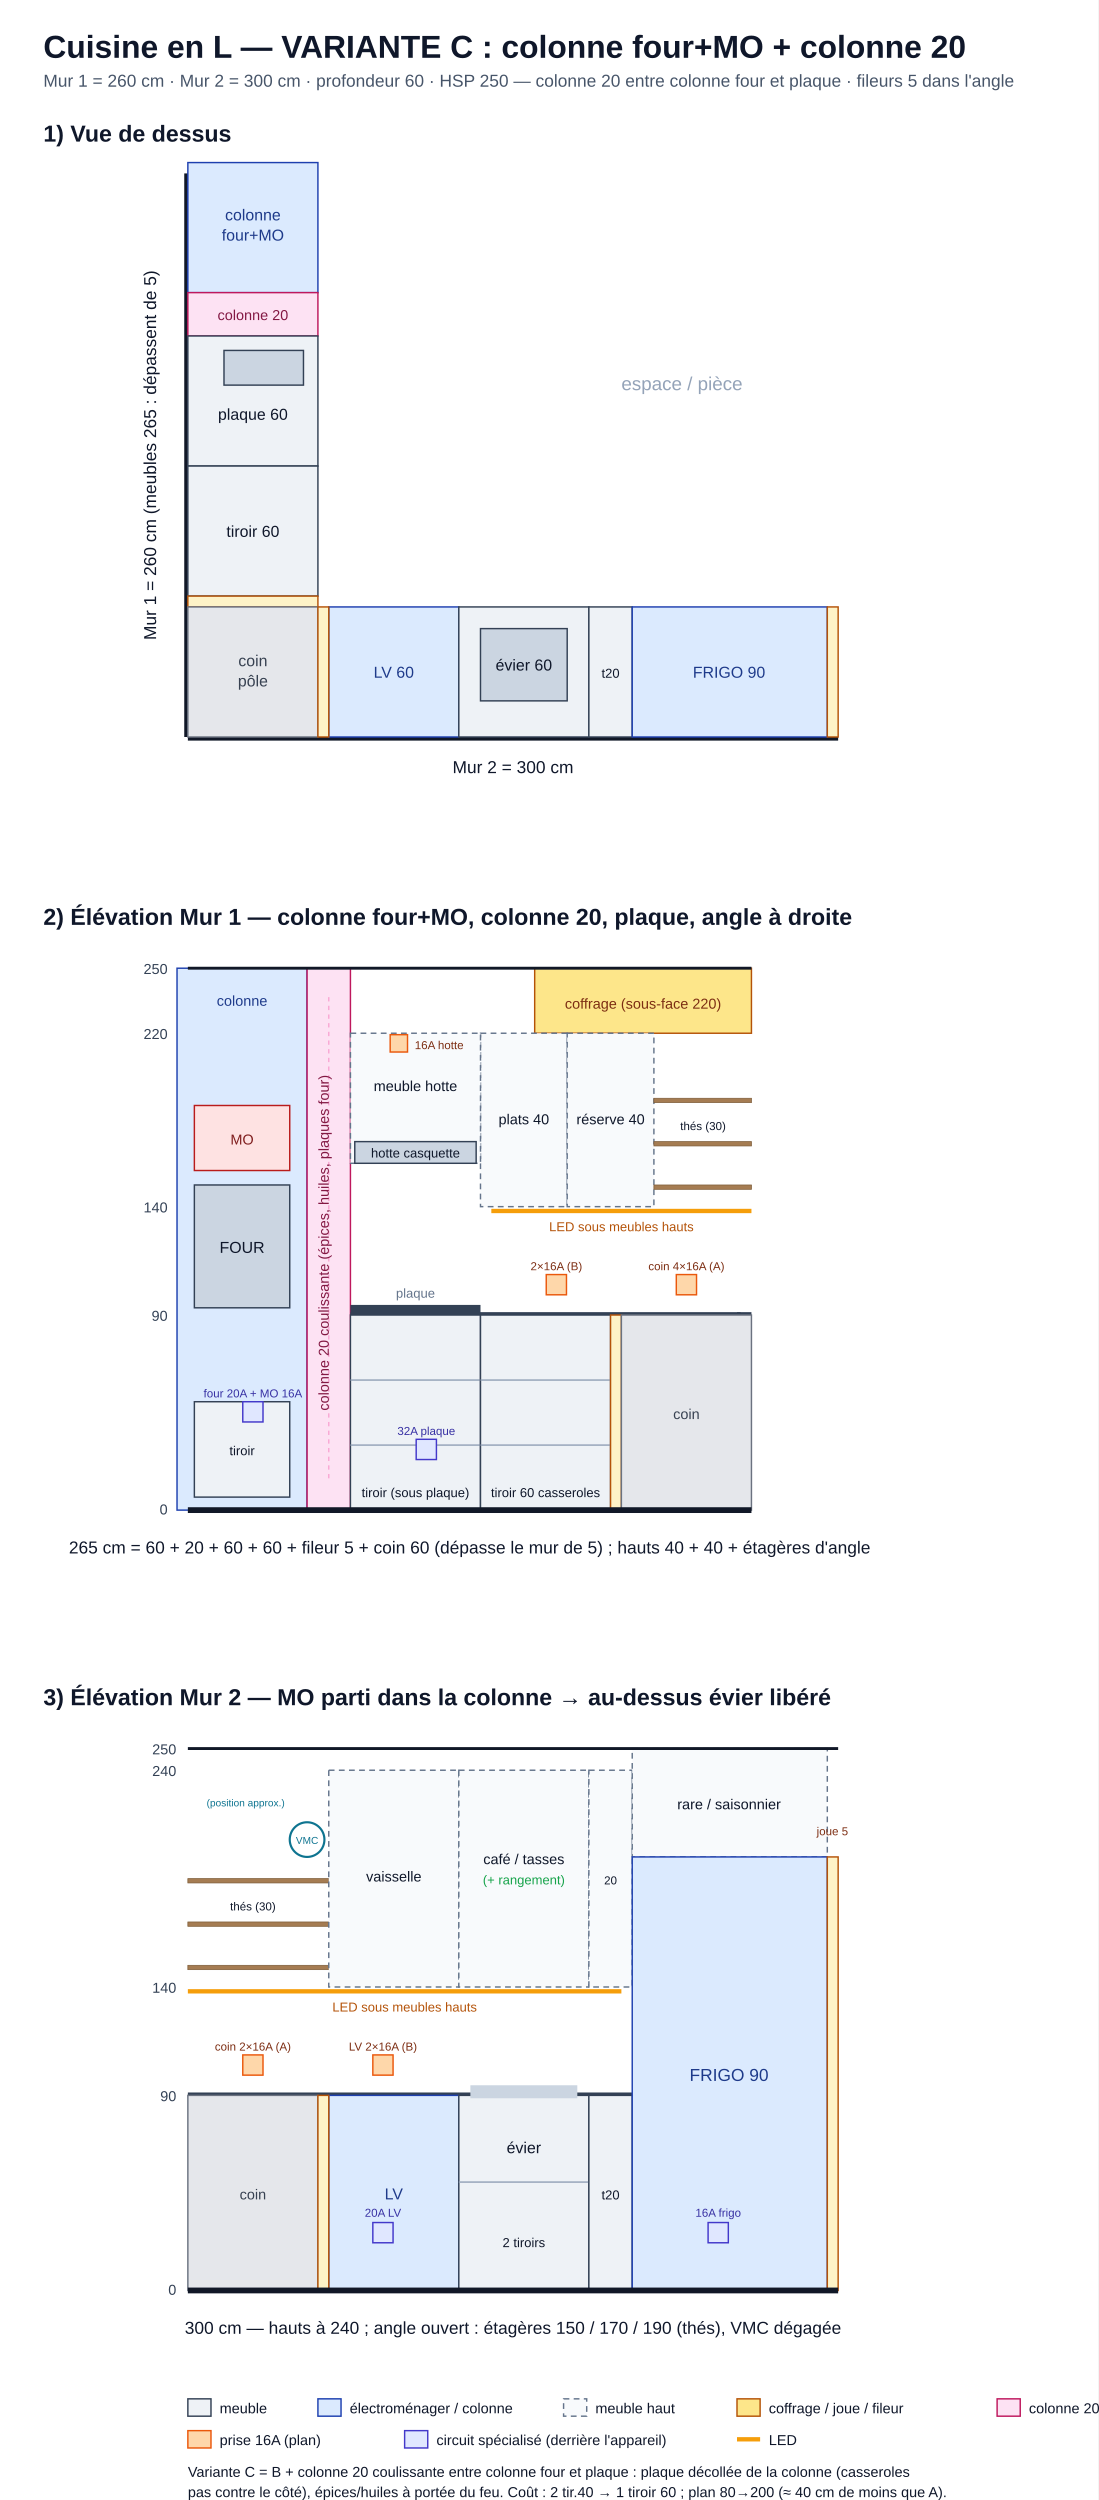
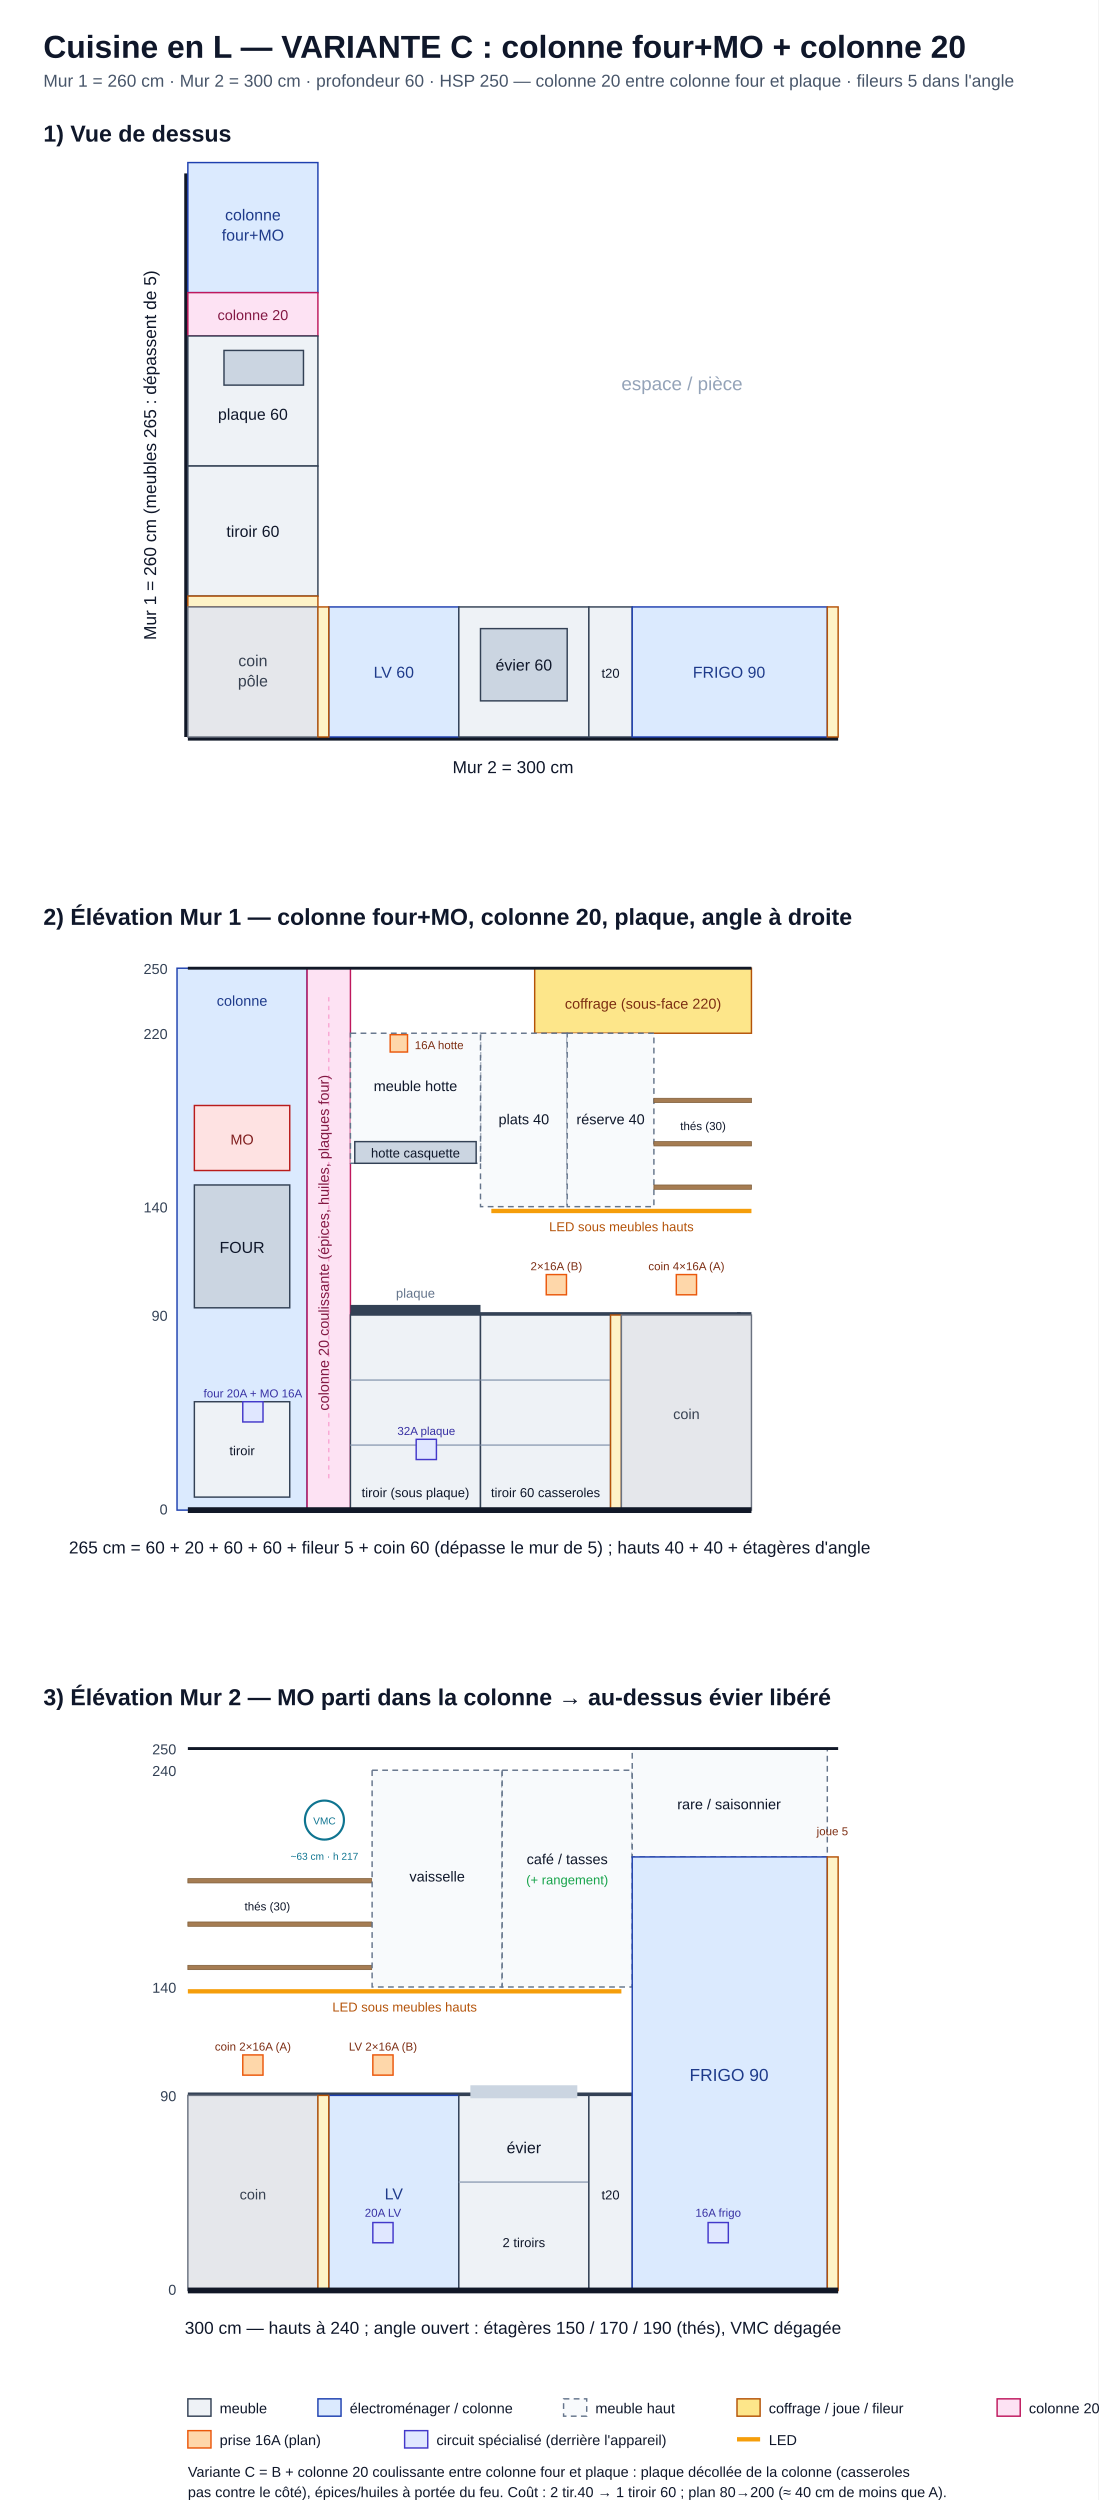
<svg xmlns="http://www.w3.org/2000/svg" width="760" height="1730" viewBox="0 0 760 1730" font-family="Arial, Helvetica, sans-serif">
  <rect x="0" y="0" width="760" height="1730" fill="#ffffff" />
  <text x="30" y="40" font-size="22" font-weight="bold" fill="#0f172a">Cuisine en L — VARIANTE C : colonne four+MO + colonne 20</text>
  <text x="30" y="60" font-size="12" fill="#475569">Mur 1 = 260 cm · Mur 2 = 300 cm · profondeur 60 · HSP 250 — colonne 20 entre colonne four et plaque · fileurs 5 dans l'angle</text>
  <text x="30" y="98" font-size="16" font-weight="bold" fill="#0f172a">1) Vue de dessus</text>
  <g transform="translate(130,120)">
    <text x="300" y="150" font-size="13" fill="#94a3b8">espace / pièce</text>
    <line x1="0" y1="0" x2="0" y2="390" stroke="#111827" stroke-width="5" />
    <line x1="0" y1="390" x2="450" y2="390" stroke="#111827" stroke-width="5" />
    <g transform="translate(0,-7.5)">
      <rect x="0" y="0" width="90" height="90" fill="#dbeafe" stroke="#1e40af" />
      <text x="45" y="40" font-size="11" text-anchor="middle" fill="#1e3a8a">colonne</text>
      <text x="45" y="54" font-size="11" text-anchor="middle" fill="#1e3a8a">four+MO</text>
      <rect x="0" y="90" width="90" height="30" fill="#fde2f3" stroke="#be185d" />
      <text x="45" y="109" font-size="10" text-anchor="middle" fill="#831843">colonne 20</text>
      <rect x="0" y="120" width="90" height="90" fill="#eef2f6" stroke="#334155" />
      <text x="45" y="178" font-size="11" text-anchor="middle" fill="#0f172a">plaque 60</text>
      <rect x="25" y="130" width="55" height="24" fill="#cbd5e1" stroke="#334155" />
      <rect x="0" y="210" width="90" height="90" fill="#eef2f6" stroke="#334155" />
      <text x="45" y="259" font-size="11" text-anchor="middle" fill="#0f172a">tiroir 60</text>
    </g>
    <rect x="0" y="292.5" width="90" height="7.5" fill="#fef3c7" stroke="#b45309" />
    <rect x="0" y="300" width="90" height="90" fill="#e5e7eb" stroke="#6b7280" />
    <text x="45" y="341" font-size="11" text-anchor="middle" fill="#374151">coin</text>
    <text x="45" y="355" font-size="11" text-anchor="middle" fill="#374151">pôle</text>
    <g transform="translate(7.5,0)">
      <rect x="90" y="300" width="90" height="90" fill="#dbeafe" stroke="#1e40af" />
      <text x="135" y="349" font-size="11" text-anchor="middle" fill="#1e3a8a">LV 60</text>
      <rect x="180" y="300" width="90" height="90" fill="#eef2f6" stroke="#334155" />
      <rect x="195" y="315" width="60" height="50" fill="#cbd5e1" stroke="#334155" />
      <text x="225" y="344" font-size="11" text-anchor="middle" fill="#0f172a">évier 60</text>
      <rect x="270" y="300" width="30" height="90" fill="#eef2f6" stroke="#334155" />
      <text x="285" y="349" font-size="9" text-anchor="middle" fill="#0f172a">t20</text>
      <rect x="300" y="300" width="135" height="90" fill="#dbeafe" stroke="#1e40af" />
      <text x="367" y="349" font-size="11" text-anchor="middle" fill="#1e3a8a">FRIGO 90</text>
    </g>
    <rect x="90" y="300" width="7.5" height="90" fill="#fef3c7" stroke="#b45309" />
    <rect x="442.5" y="300" width="7.5" height="90" fill="#fef3c7" stroke="#b45309" />
    <text x="-22" y="195" font-size="12" text-anchor="middle" fill="#0f172a" transform="rotate(-90 -22 195)">Mur 1 = 260 cm (meubles 265 : dépassent de 5)</text>
    <text x="225" y="415" font-size="12" text-anchor="middle" fill="#0f172a">Mur 2 = 300 cm</text>
  </g>
  <text x="30" y="640" font-size="16" font-weight="bold" fill="#0f172a">2) Élévation Mur 1 — colonne four+MO, colonne 20, plaque, angle à droite</text>
  <g transform="translate(130,670)">
    <rect x="240" y="0" width="150" height="45" fill="#fde68a" stroke="#b45309" />
    <text x="315" y="28" font-size="10" text-anchor="middle" fill="#7c2d12">coffrage (sous-face 220)</text>
    <g transform="translate(-7.5,0)">
      <rect x="0" y="0" width="90" height="375" fill="#dbeafe" stroke="#1e40af" />
      <text x="45" y="26" font-size="10" text-anchor="middle" fill="#1e3a8a">colonne</text>
      <rect x="12" y="95" width="66" height="45" fill="#fee2e2" stroke="#b91c1c" />
      <text x="45" y="122" font-size="10" text-anchor="middle" fill="#7f1d1d">MO</text>
      <rect x="12" y="150" width="66" height="85" fill="#cbd5e1" stroke="#334155" />
      <text x="45" y="197" font-size="11" text-anchor="middle" fill="#0f172a">FOUR</text>
      <rect x="12" y="300" width="66" height="66" fill="#eef2f6" stroke="#334155" />
      <text x="45" y="337" font-size="9" text-anchor="middle" fill="#0f172a">tiroir</text>
      <rect x="90" y="0" width="30" height="375" fill="#fde2f3" stroke="#be185d" />
      <line x1="105" y1="20" x2="105" y2="355" stroke="#f9a8d4" stroke-dasharray="3 3" />
      <text x="105" y="190" font-size="10" text-anchor="middle" fill="#831843" transform="rotate(-90 105 190)">colonne 20 coulissante (épices, huiles, plaques four)</text>
      <rect x="210" y="45" width="60" height="120" fill="#f8fafc" stroke="#64748b" stroke-dasharray="4 3" />
      <text x="240" y="108" font-size="10" text-anchor="middle" fill="#0f172a">plats 40</text>
      <rect x="270" y="45" width="60" height="120" fill="#f8fafc" stroke="#64748b" stroke-dasharray="4 3" />
      <text x="300" y="108" font-size="10" text-anchor="middle" fill="#0f172a">réserve 40</text>
      <rect x="330" y="90" width="67.5" height="3" fill="#a57c52" stroke="#7c5a36" stroke-width="0.5" />
      <rect x="330" y="120" width="67.5" height="3" fill="#a57c52" stroke="#7c5a36" stroke-width="0.5" />
      <rect x="330" y="150" width="67.5" height="3" fill="#a57c52" stroke="#7c5a36" stroke-width="0.5" />
      <text x="364" y="112" font-size="8" text-anchor="middle" fill="#0f172a">thés (30)</text>
      <rect x="120" y="45" width="90" height="90" fill="#f8fafc" stroke="#64748b" stroke-dasharray="4 3" />
      <text x="165" y="85" font-size="10" text-anchor="middle" fill="#0f172a">meuble hotte</text>
      <rect x="123" y="120" width="84" height="15" fill="#cbd5e1" stroke="#334155" />
      <text x="165" y="131" font-size="9" text-anchor="middle" fill="#0f172a">hotte casquette</text>
      <line x1="120" y1="240" x2="390" y2="240" stroke="#334155" stroke-width="4" />
      <rect x="120" y="233" width="90" height="8" fill="#334155" />
      <rect x="120" y="240" width="90" height="135" fill="#eef2f6" stroke="#334155" />
      <text x="165" y="228" font-size="9" text-anchor="middle" fill="#64748b">plaque</text>
      <line x1="120" y1="285" x2="210" y2="285" stroke="#94a3b8" />
      <line x1="120" y1="330" x2="210" y2="330" stroke="#94a3b8" />
      <text x="165" y="366" font-size="9" text-anchor="middle" fill="#0f172a">tiroir (sous plaque)</text>
      <rect x="210" y="240" width="90" height="135" fill="#eef2f6" stroke="#334155" />
      <line x1="210" y1="285" x2="300" y2="285" stroke="#94a3b8" />
      <line x1="210" y1="330" x2="300" y2="330" stroke="#94a3b8" />
      <text x="255" y="366" font-size="9" text-anchor="middle" fill="#0f172a">tiroir 60 casseroles</text>
    </g>
    <rect x="292.5" y="240" width="7.5" height="135" fill="#fef3c7" stroke="#b45309" />
    <line x1="380" y1="240" x2="390" y2="240" stroke="#334155" stroke-width="4" />
    <rect x="300" y="240" width="90" height="135" fill="#e5e7eb" stroke="#6b7280" />
    <text x="345" y="312" font-size="10" text-anchor="middle" fill="#374151">coin</text>
    <line x1="0" y1="0" x2="390" y2="0" stroke="#111827" stroke-width="2" />
    <line x1="0" y1="375" x2="390" y2="375" stroke="#111827" stroke-width="4" />
    <text x="-14" y="4" font-size="10" text-anchor="end" fill="#334155">250</text>
    <text x="-14" y="49" font-size="10" text-anchor="end" fill="#334155">220</text>
    <text x="-14" y="169" font-size="10" text-anchor="end" fill="#334155">140</text>
    <text x="-14" y="244" font-size="10" text-anchor="end" fill="#334155">90</text>
    <text x="-14" y="378" font-size="10" text-anchor="end" fill="#334155">0</text>
    <line x1="210" y1="168" x2="390" y2="168" stroke="#f59e0b" stroke-width="3" />
    <text x="300" y="182" font-size="9" text-anchor="middle" fill="#b45309">LED sous meubles hauts</text>
    <rect x="140" y="46" width="12" height="12" fill="#fed7aa" stroke="#ea580c" />
    <text x="157" y="56" font-size="8" fill="#7c2d12">16A hotte</text>
    <rect x="248" y="212" width="14" height="14" fill="#fed7aa" stroke="#ea580c" />
    <text x="255" y="209" font-size="8" text-anchor="middle" fill="#7c2d12">2×16A (B)</text>
    <rect x="338" y="212" width="14" height="14" fill="#fed7aa" stroke="#ea580c" />
    <text x="345" y="209" font-size="8" text-anchor="middle" fill="#7c2d12">coin 4×16A (A)</text>
    <rect x="38" y="300" width="14" height="14" fill="#e0e7ff" stroke="#4338ca" />
    <text x="45" y="297" font-size="8" text-anchor="middle" fill="#3730a3">four 20A + MO 16A</text>
    <rect x="158" y="326" width="14" height="14" fill="#e0e7ff" stroke="#4338ca" />
    <text x="165" y="323" font-size="8" text-anchor="middle" fill="#3730a3">32A plaque</text>
    <text x="195" y="405" font-size="12" text-anchor="middle" fill="#0f172a">265 cm = 60 + 20 + 60 + 60 + fileur 5 + coin 60 (dépasse le mur de 5) ; hauts 40 + 40 + étagères d'angle</text>
  </g>
  <text x="30" y="1180" font-size="16" font-weight="bold" fill="#0f172a">3) Élévation Mur 2 — MO parti dans la colonne → au-dessus évier libéré</text>
  <g transform="translate(130,1210)">
-     <rect x="0" y="90" width="97.5" height="3" fill="#a57c52" stroke="#7c5a36" stroke-width="0.5" />
-     <rect x="0" y="120" width="97.5" height="3" fill="#a57c52" stroke="#7c5a36" stroke-width="0.5" />
-     <rect x="0" y="150" width="97.5" height="3" fill="#a57c52" stroke="#7c5a36" stroke-width="0.5" />
-     <text x="45" y="112" font-size="8" text-anchor="middle" fill="#0f172a">thés (30)</text>
-     <circle cx="82.5" cy="63" r="12" fill="#fff" stroke="#0e7490" stroke-width="1.5" />
-     <text x="82.5" y="66" font-size="7" text-anchor="middle" fill="#0e7490">VMC</text>
-     <text x="40" y="40" font-size="7" text-anchor="middle" fill="#0e7490">(position approx.)</text>
-     <g transform="translate(7.5,0)">
+     <rect x="0" y="90" width="127.5" height="3" fill="#a57c52" stroke="#7c5a36" stroke-width="0.5" />
+     <rect x="0" y="120" width="127.5" height="3" fill="#a57c52" stroke="#7c5a36" stroke-width="0.5" />
+     <rect x="0" y="150" width="127.5" height="3" fill="#a57c52" stroke="#7c5a36" stroke-width="0.5" />
+     <text x="55" y="112" font-size="8" text-anchor="middle" fill="#0f172a">thés (30)</text>
+     <circle cx="94.5" cy="49.5" r="13.5" fill="#fff" stroke="#0e7490" stroke-width="1.5" />
+     <text x="94.5" y="52.5" font-size="7" text-anchor="middle" fill="#0e7490">VMC</text>
+     <text x="94.5" y="77" font-size="7" text-anchor="middle" fill="#0e7490">~63 cm · h 217</text>
+     <g transform="translate(37.5,0)">
      <rect x="90" y="15" width="90" height="150" fill="#f8fafc" stroke="#64748b" stroke-dasharray="4 3" />
      <text x="135" y="92" font-size="10" text-anchor="middle" fill="#0f172a">vaisselle</text>
      <rect x="180" y="15" width="90" height="150" fill="#f8fafc" stroke="#64748b" stroke-dasharray="4 3" />
      <text x="225" y="80" font-size="10" text-anchor="middle" fill="#0f172a">café / tasses</text>
      <text x="225" y="94" font-size="9" text-anchor="middle" fill="#16a34a">(+ rangement)</text>
-       <rect x="270" y="15" width="30" height="150" fill="#f8fafc" stroke="#64748b" stroke-dasharray="4 3" />
-       <text x="285" y="94" font-size="8" text-anchor="middle" fill="#0f172a">20</text>
-       <rect x="300" y="0" width="135" height="75" fill="#f8fafc" stroke="#64748b" stroke-dasharray="4 3" />
-       <text x="367" y="42" font-size="10" text-anchor="middle" fill="#0f172a">rare / saisonnier</text>
+       <rect x="270" y="0" width="135" height="75" fill="#f8fafc" stroke="#64748b" stroke-dasharray="4 3" />
+       <text x="337" y="42" font-size="10" text-anchor="middle" fill="#0f172a">rare / saisonnier</text>
    </g>
    <line x1="0" y1="240" x2="307.5" y2="240" stroke="#334155" stroke-width="4" />
    <rect x="0" y="240" width="90" height="135" fill="#e5e7eb" stroke="#6b7280" />
    <text x="45" y="312" font-size="10" text-anchor="middle" fill="#374151">coin</text>
    <g transform="translate(7.5,0)">
      <rect x="90" y="240" width="90" height="135" fill="#dbeafe" stroke="#1e40af" />
      <text x="135" y="312" font-size="11" text-anchor="middle" fill="#1e3a8a">LV</text>
      <rect x="180" y="240" width="90" height="135" fill="#eef2f6" stroke="#334155" />
      <rect x="188" y="233" width="74" height="9" fill="#cbd5e1" />
      <line x1="180" y1="300" x2="270" y2="300" stroke="#94a3b8" />
      <text x="225" y="280" font-size="11" text-anchor="middle" fill="#0f172a">évier</text>
      <text x="225" y="345" font-size="9" text-anchor="middle" fill="#0f172a">2 tiroirs</text>
      <rect x="270" y="240" width="30" height="135" fill="#eef2f6" stroke="#334155" />
      <text x="285" y="312" font-size="9" text-anchor="middle" fill="#0f172a">t20</text>
      <rect x="300" y="75" width="135" height="300" fill="#dbeafe" stroke="#1e40af" />
      <text x="367" y="230" font-size="12" text-anchor="middle" fill="#1e3a8a">FRIGO 90</text>
    </g>
    <rect x="90" y="240" width="7.5" height="135" fill="#fef3c7" stroke="#b45309" />
    <rect x="442.5" y="75" width="7.5" height="300" fill="#fef3c7" stroke="#b45309" />
    <text x="446" y="60" font-size="8" text-anchor="middle" fill="#7c2d12">joue 5</text>
    <line x1="0" y1="0" x2="450" y2="0" stroke="#111827" stroke-width="2" />
    <line x1="0" y1="375" x2="450" y2="375" stroke="#111827" stroke-width="4" />
    <text x="-8" y="4" font-size="10" text-anchor="end" fill="#334155">250</text>
    <text x="-8" y="19" font-size="10" text-anchor="end" fill="#334155">240</text>
    <text x="-8" y="169" font-size="10" text-anchor="end" fill="#334155">140</text>
    <text x="-8" y="244" font-size="10" text-anchor="end" fill="#334155">90</text>
    <text x="-8" y="378" font-size="10" text-anchor="end" fill="#334155">0</text>
    <line x1="0" y1="168" x2="300" y2="168" stroke="#f59e0b" stroke-width="3" />
    <text x="150" y="182" font-size="9" text-anchor="middle" fill="#b45309">LED sous meubles hauts</text>
    <rect x="38" y="212" width="14" height="14" fill="#fed7aa" stroke="#ea580c" />
    <text x="45" y="209" font-size="8" text-anchor="middle" fill="#7c2d12">coin 2×16A (A)</text>
    <rect x="128" y="212" width="14" height="14" fill="#fed7aa" stroke="#ea580c" />
    <text x="135" y="209" font-size="8" text-anchor="middle" fill="#7c2d12">LV 2×16A (B)</text>
    <rect x="128" y="328" width="14" height="14" fill="#e0e7ff" stroke="#4338ca" />
    <text x="135" y="324" font-size="8" text-anchor="middle" fill="#3730a3">20A LV</text>
    <rect x="360" y="328" width="14" height="14" fill="#e0e7ff" stroke="#4338ca" />
    <text x="367" y="324" font-size="8" text-anchor="middle" fill="#3730a3">16A frigo</text>
    <text x="225" y="405" font-size="12" text-anchor="middle" fill="#0f172a">300 cm — hauts à 240 ; angle ouvert : étagères 150 / 170 / 190 (thés), VMC dégagée</text>
  </g>
  <g transform="translate(130,1660)">
    <rect x="0" y="0" width="16" height="12" fill="#eef2f6" stroke="#334155" />
    <text x="22" y="10" font-size="10" fill="#0f172a">meuble</text>
    <rect x="90" y="0" width="16" height="12" fill="#dbeafe" stroke="#1e40af" />
    <text x="112" y="10" font-size="10" fill="#0f172a">électroménager / colonne</text>
    <rect x="260" y="0" width="16" height="12" fill="#f8fafc" stroke="#64748b" stroke-dasharray="4 3" />
    <text x="282" y="10" font-size="10" fill="#0f172a">meuble haut</text>
    <rect x="380" y="0" width="16" height="12" fill="#fde68a" stroke="#b45309" />
    <text x="402" y="10" font-size="10" fill="#0f172a">coffrage / joue / fileur</text>
    <rect x="560" y="0" width="16" height="12" fill="#fde2f3" stroke="#be185d" />
    <text x="582" y="10" font-size="10" fill="#0f172a">colonne 20</text>
    <rect x="0" y="22" width="16" height="12" fill="#fed7aa" stroke="#ea580c" />
    <text x="22" y="32" font-size="10" fill="#0f172a">prise 16A (plan)</text>
    <rect x="150" y="22" width="16" height="12" fill="#e0e7ff" stroke="#4338ca" />
    <text x="172" y="32" font-size="10" fill="#0f172a">circuit spécialisé (derrière l'appareil)</text>
    <line x1="380" y1="28" x2="396" y2="28" stroke="#f59e0b" stroke-width="3" />
    <text x="402" y="32" font-size="10" fill="#0f172a">LED</text>
    <text x="0" y="54" font-size="10" fill="#0f172a">Variante C = B + colonne 20 coulissante entre colonne four et plaque : plaque décollée de la colonne (casseroles</text>
    <text x="0" y="68" font-size="10" fill="#0f172a">pas contre le côté), épices/huiles à portée du feu. Coût : 2 tir.40 → 1 tiroir 60 ; plan 80→200 (≈ 40 cm de moins que A).</text>
  </g>
</svg>
